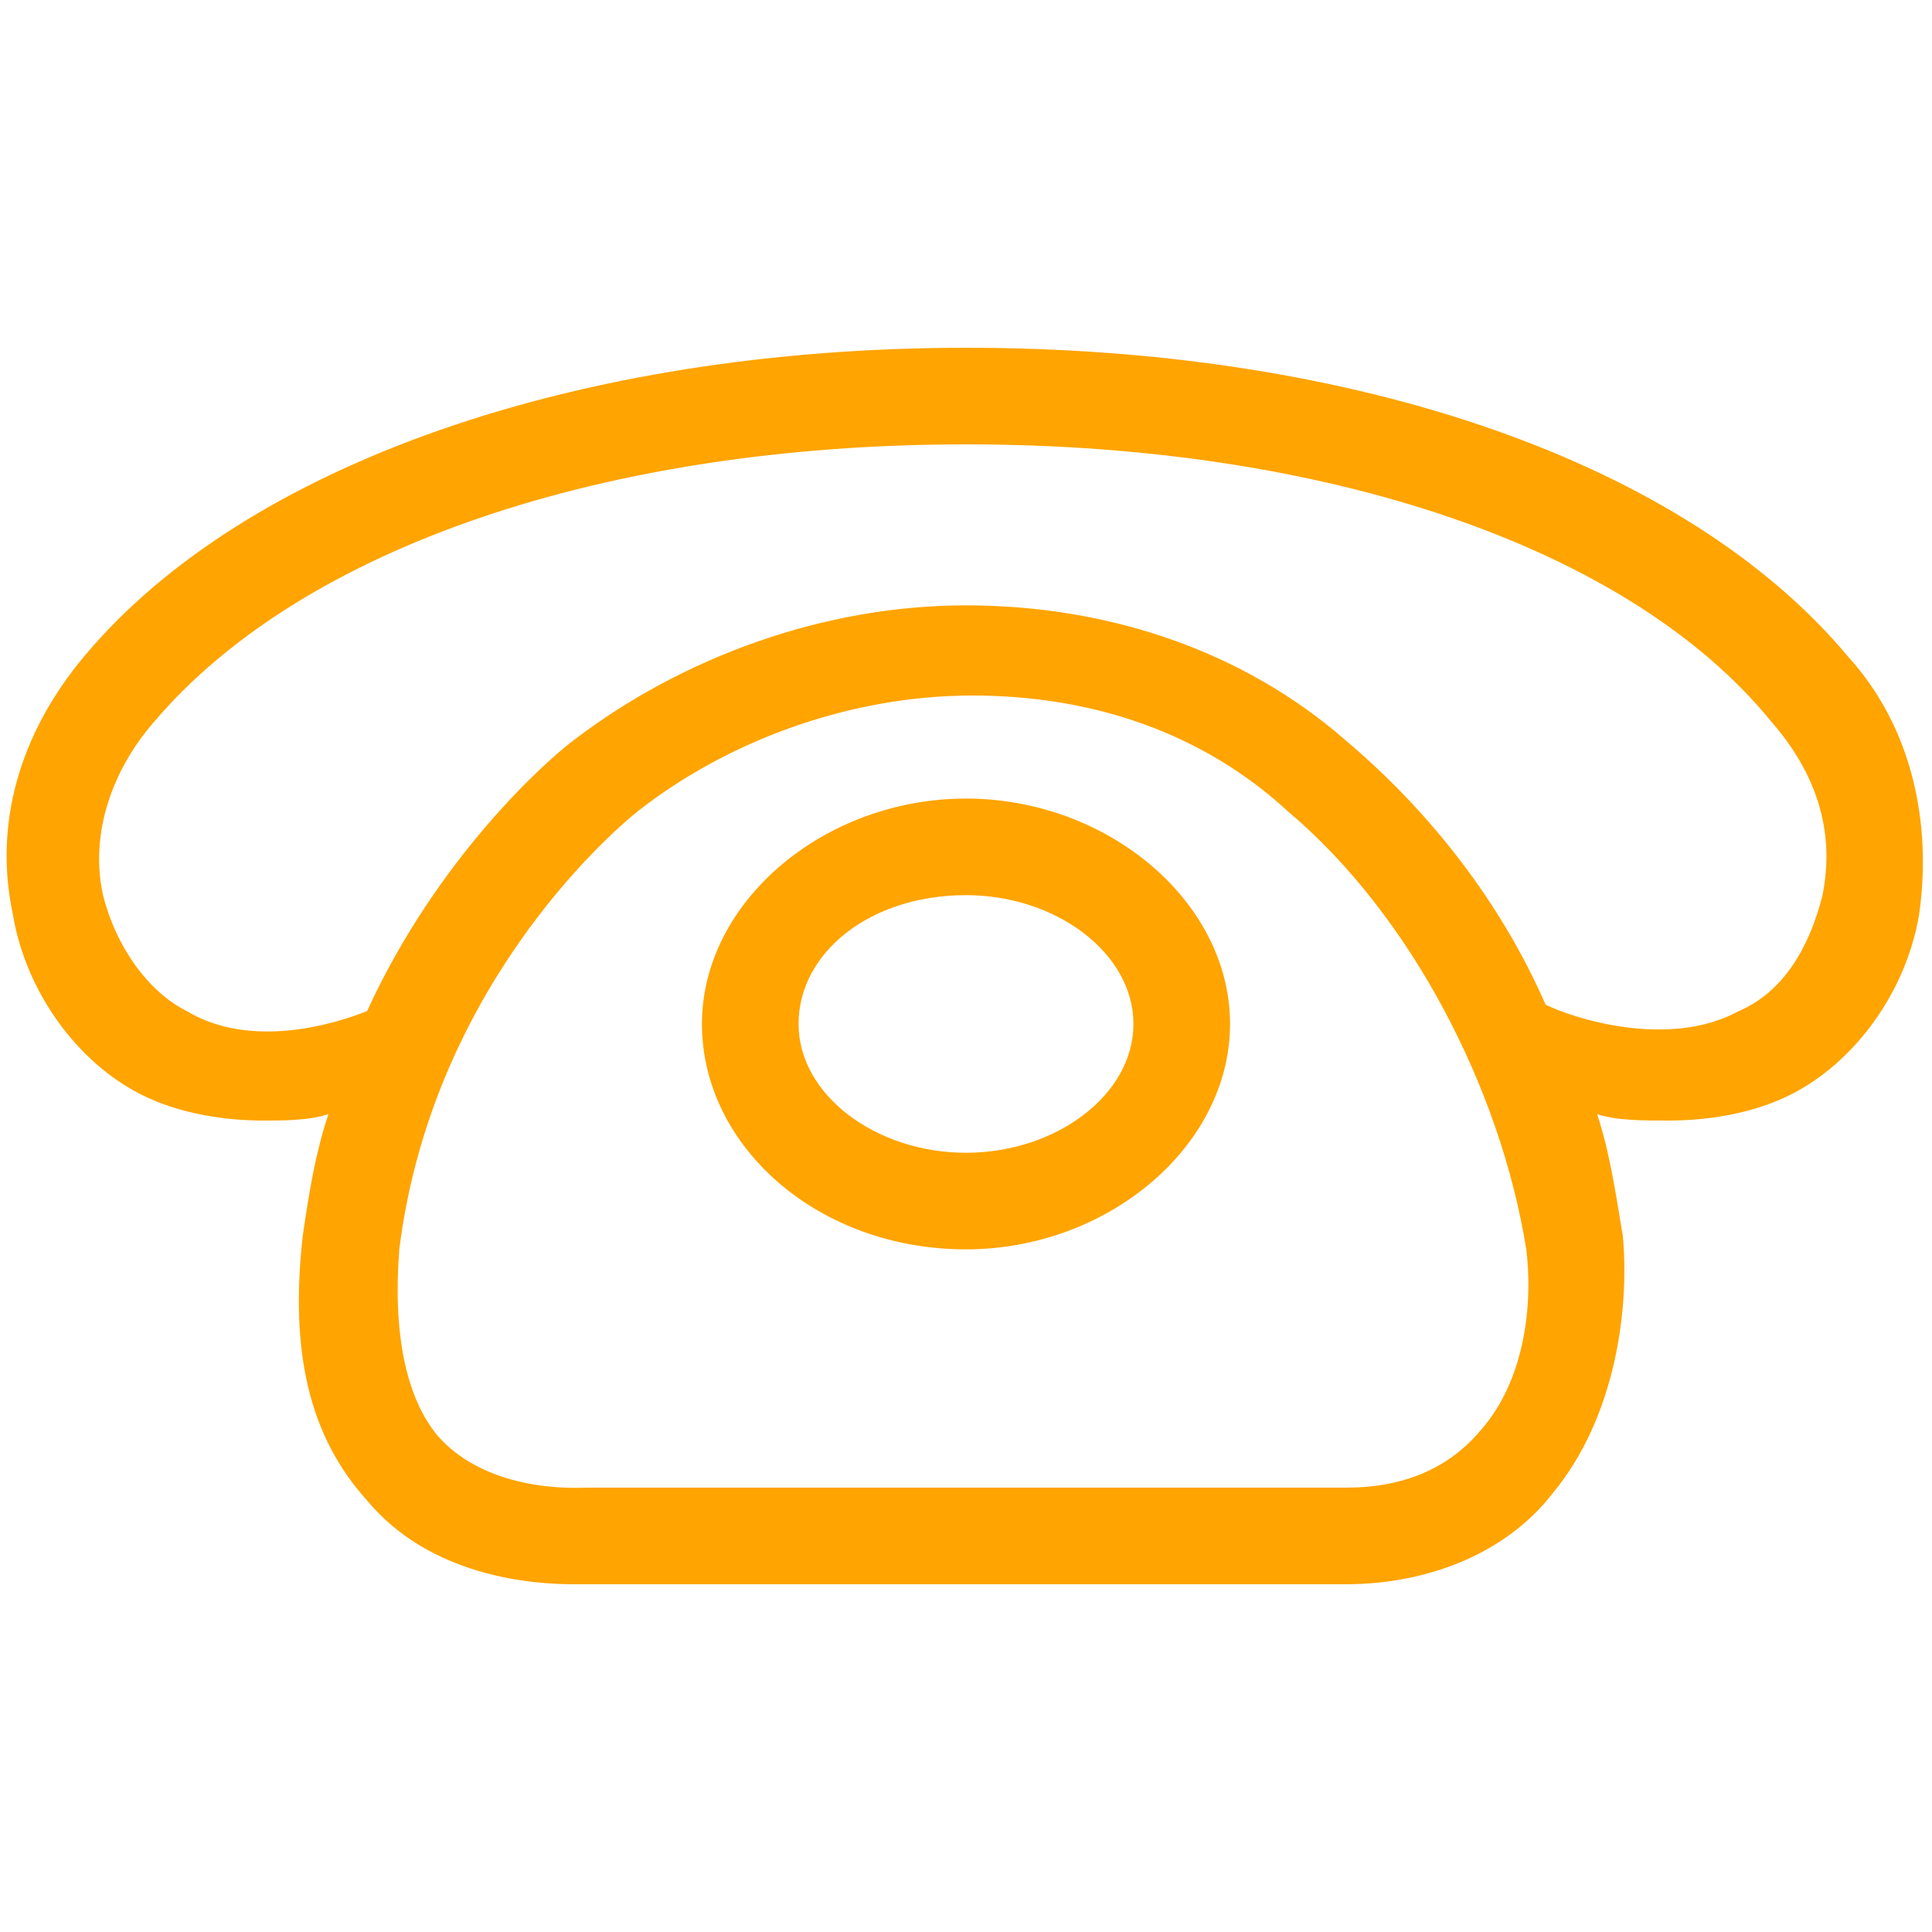
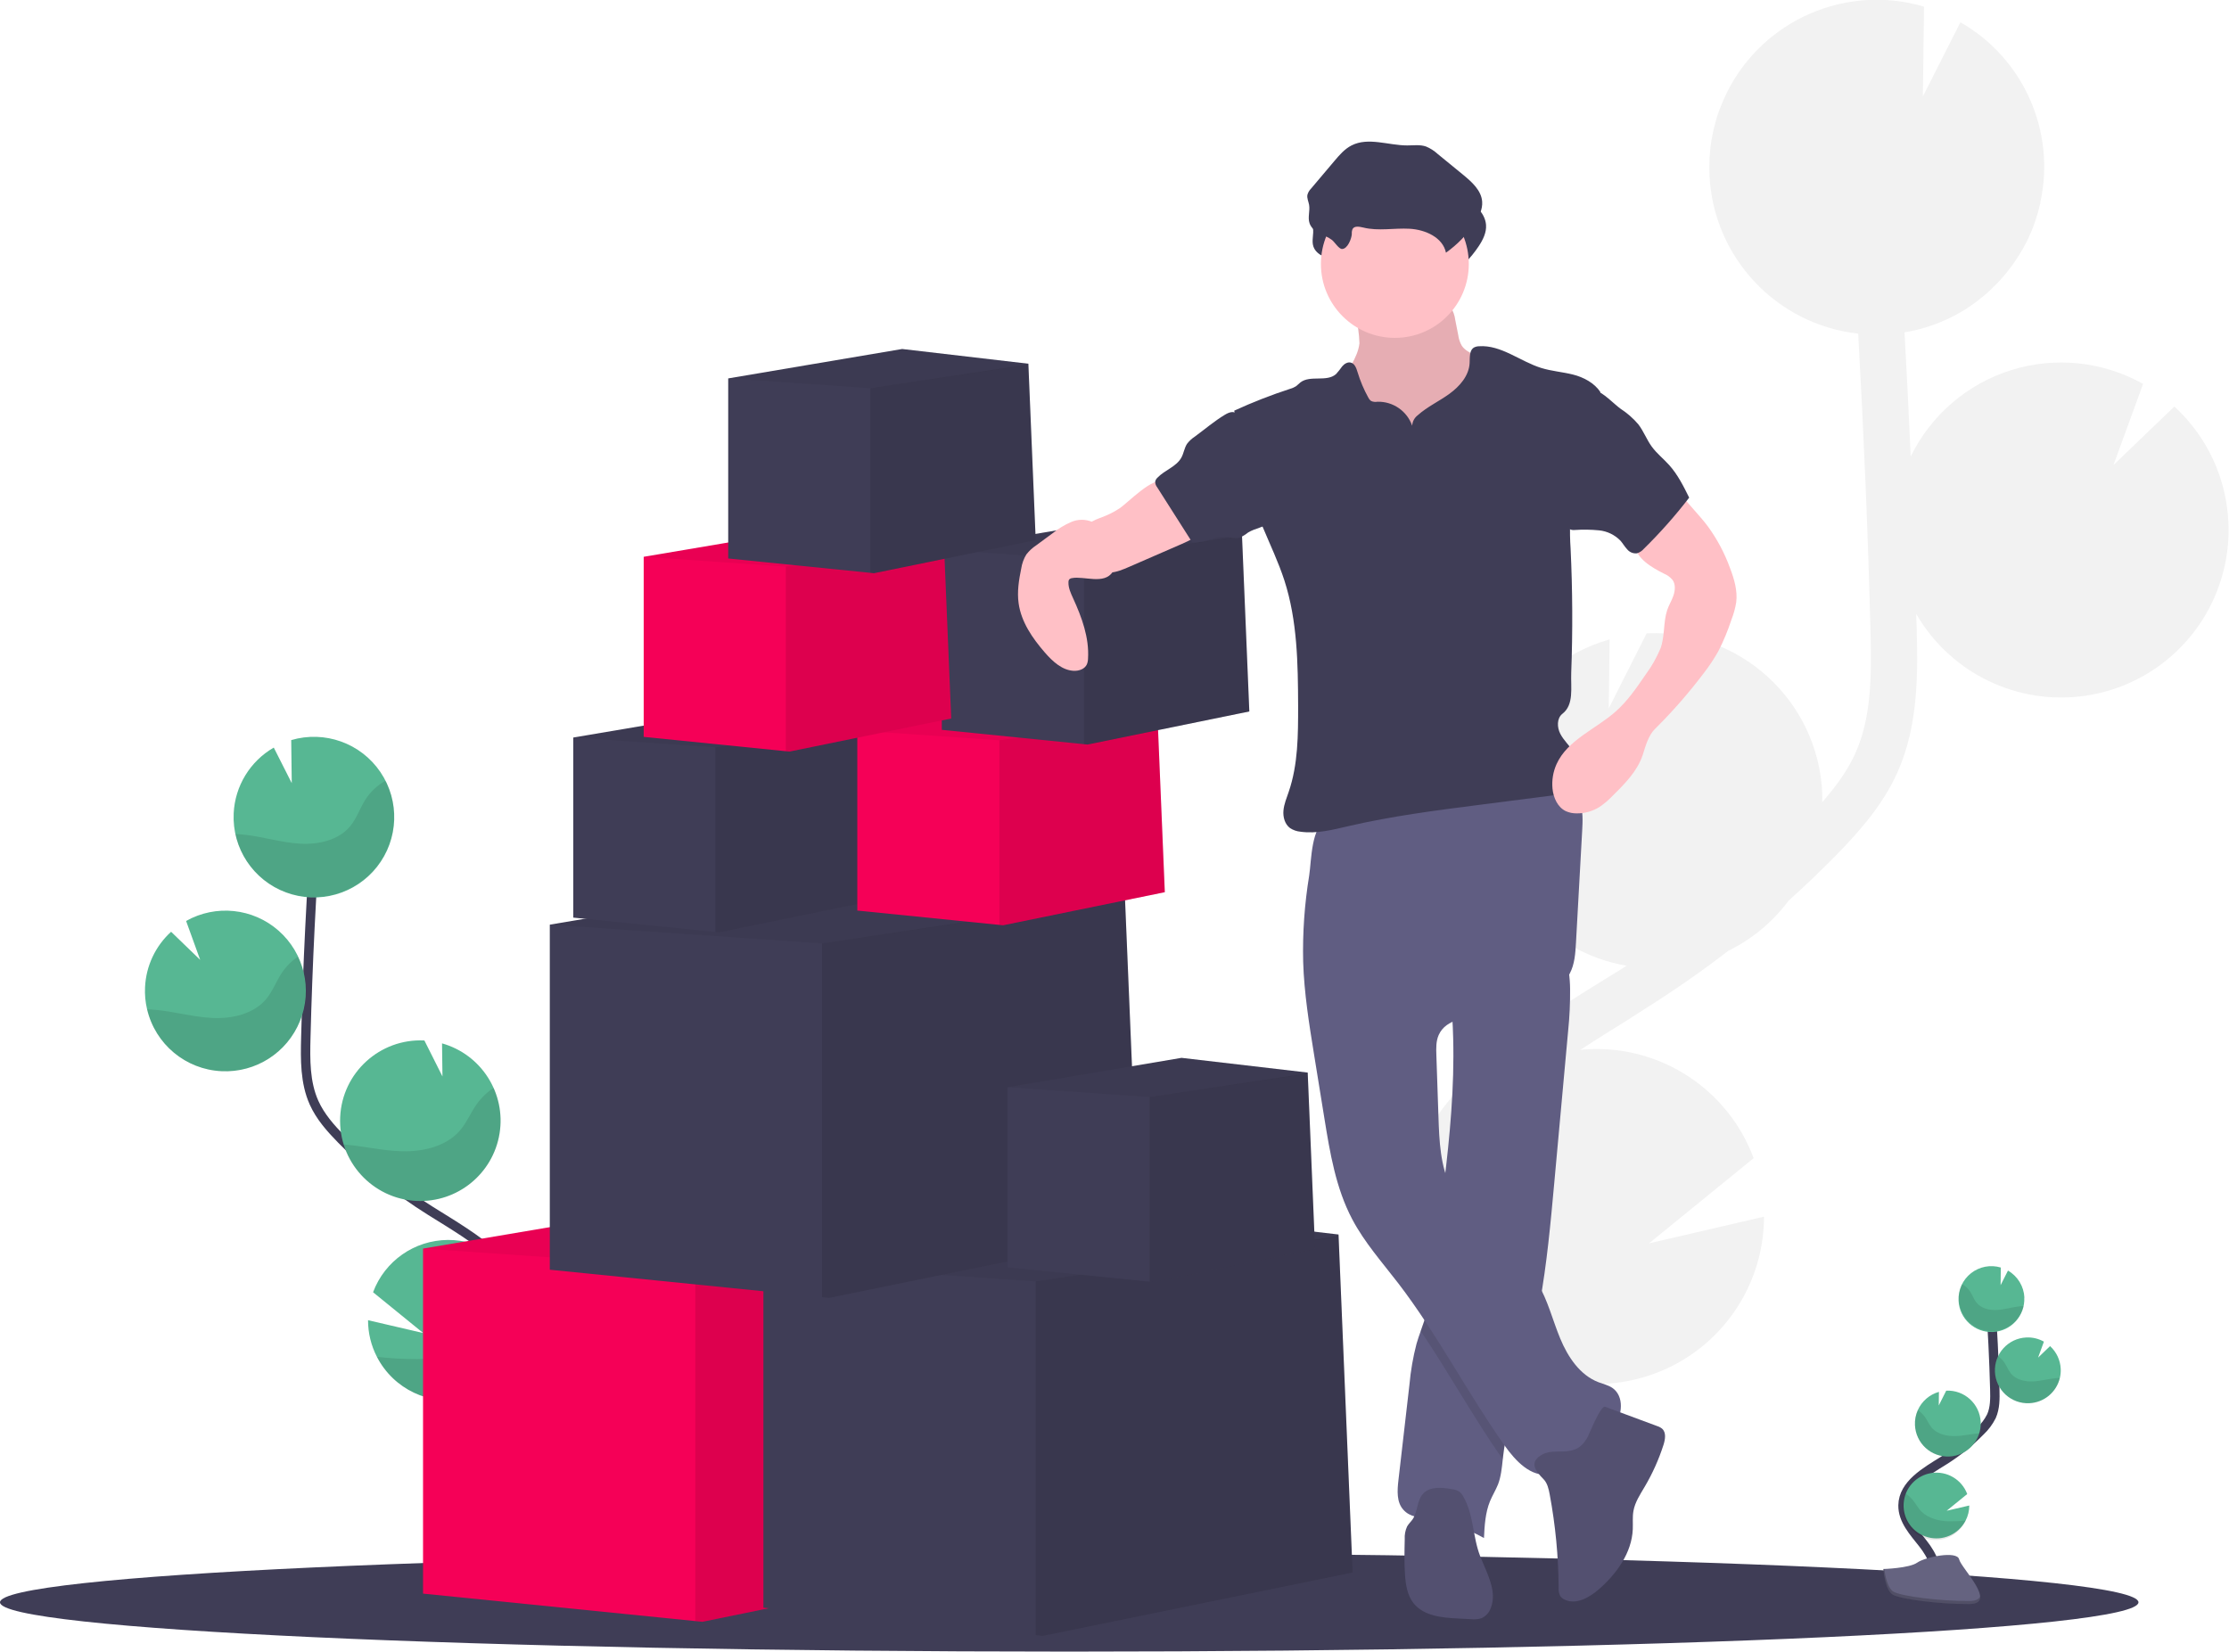
- <svg xmlns="http://www.w3.org/2000/svg" enable-background="new 0 0 30 30" height="40px" id="Capa_1" version="1.1" viewBox="0 0 30 30" width="40px" xml:space="preserve">
-   <path d="M28.7,10.2c-2.5-3-7.6-4.8-13.7-4.8c0,0,0,0,0,0h0c0,0,0,0,0,0c-6,0-11.2,1.8-13.7,4.8c-1,1.2-1.4,2.6-1.1,4  c0.2,1.2,1,2.3,2,2.8c0.6,0.3,1.3,0.4,1.9,0.4c0.3,0,0.7,0,1-0.1c-0.2,0.6-0.3,1.2-0.4,1.9c-0.2,1.8,0.1,3.1,1,4.1  c1,1.2,2.6,1.3,3.2,1.3c0.2,0,0.3,0,0.3,0h11.7c1.3,0,2.5-0.5,3.2-1.4c1-1.2,1.2-2.9,1.1-4c-0.1-0.6-0.2-1.3-0.4-1.9  c0.3,0.1,0.7,0.1,1.1,0.1c0.6,0,1.3-0.1,1.9-0.4c1-0.5,1.8-1.6,2-2.8C30,12.8,29.7,11.3,28.7,10.2z M23,22.2  c-0.5,0.6-1.2,0.9-2.1,0.9l-11.8,0c-0.1,0-1.5,0.1-2.3-0.8c-0.5-0.6-0.7-1.6-0.6-2.9c0.5-4,3.2-6.4,3.7-6.8c1.4-1.1,3.3-1.8,5.2-1.8  c1.9,0,3.6,0.6,4.9,1.8c1.9,1.6,3.3,4.3,3.7,6.8C23.8,20.2,23.7,21.4,23,22.2z M28.3,13.9c-0.2,0.8-0.6,1.5-1.3,1.8  c-1.1,0.6-2.6,0.1-3-0.1c-0.7-1.6-1.8-3-3.1-4.1c-1.6-1.4-3.7-2.1-5.9-2.1c-2.2,0-4.4,0.8-6.1,2.1c-0.4,0.3-2.1,1.8-3.2,4.2  c-0.5,0.2-1.8,0.6-2.8,0c-0.6-0.3-1.1-1-1.3-1.8c-0.2-0.9,0.1-1.9,0.8-2.7C4.7,8.5,9.4,6.9,15,6.9c5.6,0,10.3,1.6,12.5,4.3  C28.2,12,28.5,12.9,28.3,13.9z M15,12.4c-2.2,0-4.1,1.6-4.1,3.5s1.8,3.5,4.1,3.5c2.2,0,4.1-1.6,4.1-3.5S17.2,12.4,15,12.4z M15,17.9  c-1.4,0-2.6-0.9-2.6-2s1.1-2,2.6-2c1.4,0,2.6,0.9,2.6,2S16.4,17.9,15,17.9z" fill="#ffa400" />
+ <svg xmlns="http://www.w3.org/2000/svg" id="ab82d996-d758-4a94-9ad9-9e4bd5f70489" data-name="Layer 1" width="949.57" height="703.65" viewBox="0 0 949.57 703.65">
+   <path d="M808.53,515.61,816,511c.71-.45,1.41-.93,2.13-1.38a71.35,71.35,0,0,1-59.18-67,70.61,70.61,0,0,1,6.16-32.5,71.47,71.47,0,0,1,45.81-39.52l-.37,29.4,16.15-32a.64.64,0,0,1,.2,0,71.34,71.34,0,0,1,74.59,67.94c.06,1.36,0,2.7,0,4,5.62-6.41,10.72-13.28,14.1-20.81,6.84-15.25,7-32.52,6.43-53.51-1.08-41.6-2.87-83.51-5.21-125.3a71.3,71.3,0,0,1-63.35-67.49c-.1-2.19-.07-4.34,0-6.48,0-.53,0-1.07.08-1.6.14-2.07.33-4.12.65-6.14,0-.34.12-.66.18-1q.44-2.57,1.05-5.08c.16-.62.31-1.25.48-1.87.5-1.82,1-3.61,1.69-5.38.21-.59.46-1.16.68-1.74.51-1.3,1.06-2.58,1.64-3.85.31-.67.61-1.33.94-2,.08-.17.15-.34.24-.51l0,0a71.29,71.29,0,0,1,83.76-36.18l-.48,38.26,16-31.6a70.9,70.9,0,0,1,34,76.87h.08c-.11.51-.27,1-.39,1.5-.22.94-.46,1.87-.72,2.8-.34,1.19-.72,2.36-1.11,3.53-.3.87-.59,1.76-.92,2.62-.48,1.26-1,2.49-1.58,3.72-.32.72-.61,1.45-1,2.16q-1.37,2.76-3,5.4c-.37.61-.79,1.19-1.18,1.8-.76,1.18-1.53,2.35-2.36,3.49-.51.7-1.06,1.37-1.6,2.06-.78,1-1.58,2-2.41,2.91-.59.67-1.19,1.33-1.81,2-.87.92-1.77,1.81-2.7,2.69-.61.59-1.23,1.18-1.87,1.74-1.05.93-2.15,1.82-3.26,2.69-.56.44-1.1.9-1.68,1.32q-2.53,1.88-5.23,3.53c-.34.2-.7.37-1,.57-1.5.89-3,1.72-4.61,2.5-.67.33-1.37.62-2.06.93-1.29.58-2.59,1.14-3.92,1.65-.77.29-1.56.56-2.35.83-1.31.45-2.64.86-4,1.23-.8.22-1.59.44-2.4.63-1.46.35-2.95.64-4.45.89-.1,0-.19,0-.29.06q1.48,26.44,2.63,52.91a71.3,71.3,0,0,1,99-30.95l-12.61,34.55,25.94-24.91a71.14,71.14,0,0,1,23,49.26,69.82,69.82,0,0,1-1.81,19.65,71.31,71.31,0,0,1-131.17,19.43c0,1.79.13,3.59.18,5.38.47,18.52,1.06,41.56-8.17,62.14-6.25,13.95-16.32,25.28-26.27,35.43-6.47,6.61-13.18,13-20.06,19.19a71.34,71.34,0,0,1-25.76,21.42q-16.95,13.06-35.1,24.46L819,532.48c-6.79,4.21-13.75,8.53-20.58,13,1.2-.12,2.39-.25,3.61-.3a71.37,71.37,0,0,1,70.24,46.43L827.69,627.9l49-11.37a71.37,71.37,0,0,1-102.28,64.25c1.1,1.38,2.21,2.75,3.31,4.12,2.19,2.73,4.37,5.44,6.5,8.13,29,36.73,37.08,71.61,22.71,98.2l-17.46-9.44c14-25.88-7-59-20.83-76.46-2.09-2.64-4.23-5.3-6.39-8-18.53-23-39.53-49.12-39-81.13C724,568,770.89,538.93,808.53,515.61Z" transform="translate(-125.21 -98.18)" fill="#f2f2f2" />
+   <ellipse cx="455.5" cy="682.65" rx="455.5" ry="21" fill="#3f3d56" />
+   <path d="M948.7,773c3-5.51-.4-12.26-4.28-17.18s-8.61-10-8.51-16.29c.14-9,9.69-14.31,17.33-19.08a84.8,84.8,0,0,0,15.55-12.51,22.79,22.79,0,0,0,4.79-6.4c1.57-3.52,1.53-7.52,1.43-11.38q-.5-19.26-1.9-38.48" transform="translate(-125.21 -98.18)" fill="none" stroke="#3f3d56" stroke-miterlimit="10" stroke-width="4" />
+   <path d="M987.62,651a14.06,14.06,0,0,0-7-11.5l-3.14,6.22.09-7.52a14,14,0,0,0-18,14.12,14,14,0,0,0,28-1.32Z" transform="translate(-125.21 -98.18)" fill="#57b793" />
+   <path d="M962.59,746a14,14,0,1,1,.67-11.3l-8.76,7.13,9.64-2.24A14,14,0,0,1,962.59,746Z" transform="translate(-125.21 -98.18)" fill="#57b793" />
+   <path d="M955.66,718.71A14,14,0,0,1,941,705.34a13.8,13.8,0,0,1,1.21-6.39,14.06,14.06,0,0,1,9-7.78l-.07,5.79,3.18-6.3h0a14,14,0,0,1,1.31,28.05Z" transform="translate(-125.21 -98.18)" fill="#57b793" />
+   <path d="M989.73,696a14,14,0,0,1-1.32-28,13.9,13.9,0,0,1,7.52,1.78l-2.48,6.8,5.1-4.9a14,14,0,0,1,4.54,9.69,13.69,13.69,0,0,1-.36,3.86A14,14,0,0,1,989.73,696Z" transform="translate(-125.21 -98.18)" fill="#57b793" />
+   <path d="M985.73,654.7c-3.24.36-6.39,1.37-9.64,1.57s-6.82-.58-8.88-3.11c-1.11-1.36-1.66-3.08-2.6-4.56a10,10,0,0,0-3.53-3.33,14,14,0,1,0,26.24,9.32C986.78,654.61,986.25,654.65,985.73,654.7Z" transform="translate(-125.21 -98.18)" opacity="0.1" />
+   <path d="M989.73,696a14,14,0,0,1-13.35-20,10.4,10.4,0,0,1,2.82,2.83c1,1.51,1.6,3.25,2.78,4.64,2.18,2.57,5.92,3.41,9.31,3.25s6.65-1.11,10-1.42c.46,0,.94-.08,1.41-.09A14,14,0,0,1,989.73,696Z" transform="translate(-125.21 -98.18)" opacity="0.1" />
+   <path d="M955.66,718.71A14,14,0,0,1,941,705.34a13.8,13.8,0,0,1,1.21-6.39,11.52,11.52,0,0,1,3,2.85c1.09,1.54,1.77,3.31,3,4.73,2.37,2.64,6.35,3.57,9.94,3.48s6.82-.93,10.28-1.19A14.06,14.06,0,0,1,955.66,718.71Z" transform="translate(-125.21 -98.18)" opacity="0.1" />
+   <path d="M962.59,746A14,14,0,0,1,937,734.5a14.56,14.56,0,0,1,3.08,2.75c1.33,1.63,2.21,3.47,3.76,5,2.87,2.81,7.5,4,11.62,4.08A60.15,60.15,0,0,0,962.59,746Z" transform="translate(-125.21 -98.18)" opacity="0.1" />
+   <path d="M927.54,766.65s11.07-.34,14.41-2.72,17-5.22,17.87-1.4,16.65,19,4.14,19.06-29.06-2-32.39-4S927.54,766.65,927.54,766.65Z" transform="translate(-125.21 -98.18)" fill="#656380" />
+   <path d="M964.18,780.26c-12.5.1-29.06-2-32.39-4-2.53-1.54-3.55-7.09-3.88-9.65l-.37,0s.7,8.93,4,11,19.88,4.08,32.39,4c3.61,0,4.86-1.32,4.79-3.22C968.25,779.52,966.87,780.24,964.18,780.26Z" transform="translate(-125.21 -98.18)" opacity="0.2" />
+   <path d="M319.62,742.15c-7.26-13.44,1-29.9,10.44-41.88s21-24.44,20.75-39.71c-.36-21.94-23.64-34.89-42.24-46.52a206.29,206.29,0,0,1-37.93-30.49c-4.57-4.67-9-9.65-11.66-15.61-3.84-8.58-3.74-18.33-3.49-27.73q1.2-47,4.64-93.82" transform="translate(-125.21 -98.18)" fill="none" stroke="#3f3d56" stroke-miterlimit="10" stroke-width="4" />
+   <path d="M224.76,444.68a34.21,34.21,0,0,1,17.08-28l7.66,15.15-.23-18.34a34.22,34.22,0,1,1-24.51,31.22Z" transform="translate(-125.21 -98.18)" fill="#57b793" />
+   <path d="M285.78,676.24a34.2,34.2,0,0,0,64.59-14,33.76,33.76,0,0,0-2.23-13.88,34.22,34.22,0,0,0-64,.37l21.37,17.38L282,660.64A33.83,33.83,0,0,0,285.78,676.24Z" transform="translate(-125.21 -98.18)" fill="#57b793" />
+   <path d="M302.67,609.82a34.22,34.22,0,0,0,10.85-67.12l.18,14.09L306,541.46h-.09a34.22,34.22,0,0,0-3.19,68.37Z" transform="translate(-125.21 -98.18)" fill="#57b793" />
+   <path d="M219.61,554.55a34.22,34.22,0,1,0-15.12-64l6,16.57L198.1,495.15A34.06,34.06,0,0,0,187,518.77a33.37,33.37,0,0,0,.87,9.42A34.21,34.21,0,0,0,219.61,554.55Z" transform="translate(-125.21 -98.18)" fill="#57b793" />
+   <path d="M229.36,453.8c7.9.87,15.58,3.32,23.5,3.81s16.63-1.4,21.64-7.56c2.7-3.32,4.05-7.52,6.33-11.14a24.28,24.28,0,0,1,8.62-8.11,34.22,34.22,0,1,1-64,22.71C226.78,453.57,228.08,453.66,229.36,453.8Z" transform="translate(-125.21 -98.18)" opacity="0.1" />
+   <path d="M219.61,554.55a34.24,34.24,0,0,0,32.55-48.8,25.31,25.31,0,0,0-6.88,6.88c-2.44,3.68-3.91,7.93-6.78,11.31-5.33,6.26-14.43,8.31-22.69,7.94s-16.23-2.73-24.45-3.48c-1.14-.1-2.3-.18-3.45-.21A34.21,34.21,0,0,0,219.61,554.55Z" transform="translate(-125.21 -98.18)" opacity="0.1" />
+   <path d="M302.67,609.82a34.21,34.21,0,0,0,32.82-48.17,27.67,27.67,0,0,0-7.23,7c-2.66,3.75-4.32,8.07-7.43,11.53-5.77,6.43-15.47,8.7-24.22,8.49-8.47-.18-16.63-2.26-25.05-2.91A34.24,34.24,0,0,0,302.67,609.82Z" transform="translate(-125.21 -98.18)" opacity="0.1" />
+   <path d="M285.78,676.24a34.2,34.2,0,0,0,64.59-14,33.76,33.76,0,0,0-2.23-13.88,34.26,34.26,0,0,0-7.5,6.69c-3.25,4-5.4,8.46-9.16,12.16-7,6.86-18.29,9.7-28.34,10A146.77,146.77,0,0,1,285.78,676.24Z" transform="translate(-125.21 -98.18)" opacity="0.1" />
+   <polygon points="431.22 663.95 299.22 690.95 296.22 690.65 180.22 678.95 180.22 531.95 322.22 507.95 425.22 519.95 425.25 520.6 425.26 520.92 431.22 663.95" fill="#f50057" />
+   <polygon points="431.22 663.95 299.22 690.95 296.22 690.65 296.22 539.95 425.25 520.6 431.22 663.95" opacity="0.1" />
+   <polygon points="425.26 520.92 425.22 520.95 296.22 539.95 180.22 531.95 322.22 507.95 425.22 519.95 425.25 520.6 425.26 520.92" opacity="0.05" />
+   <polygon points="576.22 669.95 444.22 696.95 441.22 696.65 325.22 684.95 325.22 537.95 467.22 513.95 570.22 525.95 570.25 526.6 570.26 526.92 576.22 669.95" fill="#3f3d56" />
+   <polygon points="576.22 669.95 444.22 696.95 441.22 696.65 441.22 545.95 570.25 526.6 576.22 669.95" opacity="0.1" />
+   <polygon points="570.26 526.92 570.22 526.95 441.22 545.95 325.22 537.95 467.22 513.95 570.22 525.95 570.25 526.6 570.26 526.92" opacity="0.05" />
+   <polygon points="485.22 525.95 353.22 552.95 350.22 552.65 234.22 540.95 234.22 393.95 376.22 369.95 479.22 381.95 479.25 382.6 479.26 382.92 485.22 525.95" fill="#3f3d56" />
+   <polygon points="485.22 525.95 353.22 552.95 350.22 552.65 350.22 401.95 479.25 382.6 485.22 525.95" opacity="0.1" />
+   <polygon points="479.26 382.92 479.22 382.95 350.22 401.95 234.22 393.95 376.22 369.95 479.22 381.95 479.25 382.6 479.26 382.92" opacity="0.05" />
+   <polygon points="560.22 532.11 491.33 546.21 489.76 546.05 429.22 539.94 429.22 463.22 503.33 450.69 557.09 456.96 557.11 457.3 557.11 457.46 560.22 532.11" fill="#3f3d56" />
+   <polygon points="560.22 532.11 491.33 546.21 489.76 546.05 489.76 467.4 557.11 457.3 560.22 532.11" opacity="0.1" />
+   <polygon points="557.11 457.46 557.09 457.48 489.76 467.4 429.22 463.22 503.33 450.69 557.09 456.96 557.11 457.3 557.11 457.46" opacity="0.05" />
+   <polygon points="375.22 383.11 306.33 397.2 304.76 397.05 244.22 390.94 244.22 314.22 318.33 301.69 372.09 307.96 372.11 308.3 372.11 308.46 375.22 383.11" fill="#3f3d56" />
+   <polygon points="375.22 383.11 306.33 397.2 304.76 397.05 304.76 318.4 372.11 308.3 375.22 383.11" opacity="0.1" />
+   <polygon points="372.11 308.46 372.09 308.48 304.76 318.4 244.22 314.22 318.33 301.69 372.09 307.96 372.11 308.3 372.11 308.46" opacity="0.05" />
+   <polygon points="496.22 380.11 427.33 394.2 425.76 394.05 365.22 387.94 365.22 311.22 439.33 298.69 493.09 304.96 493.11 305.3 493.11 305.46 496.22 380.11" fill="#f50057" />
+   <polygon points="496.22 380.11 427.33 394.2 425.76 394.05 425.76 315.4 493.11 305.3 496.22 380.11" opacity="0.1" />
+   <polygon points="493.11 305.46 493.09 305.48 425.76 315.4 365.22 311.22 439.33 298.69 493.09 304.96 493.11 305.3 493.11 305.46" opacity="0.05" />
+   <polygon points="532.22 303.11 463.33 317.2 461.76 317.05 401.22 310.94 401.22 234.22 475.33 221.69 529.09 227.96 529.11 228.3 529.11 228.46 532.22 303.11" fill="#3f3d56" />
+   <polygon points="532.22 303.11 463.33 317.2 461.76 317.05 461.76 238.4 529.11 228.3 532.22 303.11" opacity="0.1" />
+   <polygon points="529.11 228.46 529.09 228.48 461.76 238.4 401.22 234.22 475.33 221.69 529.09 227.96 529.11 228.3 529.11 228.46" opacity="0.05" />
+   <path d="M704.35,244.45c-.73,6.5-5.69,11.74-7.53,18-2.76,9.45,2,19.6,8.56,27A59.77,59.77,0,0,0,747,309.19a17.91,17.91,0,0,0,6.88-.75,14.94,14.94,0,0,0,5.23-3.58c4.92-4.95,7.57-11.8,8.62-18.71s.65-13.94.24-20.91a11.83,11.83,0,0,0-.78-4.22,10.72,10.72,0,0,0-2.71-3.33,63,63,0,0,0-11.65-8.47c-1.8-1-3.73-2-4.88-3.73a12.21,12.21,0,0,1-1.51-4.47l-1.29-6.56a12.86,12.86,0,0,0-1.89-5.32c-2.27-3.06-6.62-3.48-10.43-3.63l-14-.55c-4.35-.17-10.07-1.42-14.32-.56-4,.79-2.65,4.45-1.93,7.77A56.18,56.18,0,0,1,704.35,244.45Z" transform="translate(-125.21 -98.18)" fill="#ffc0c6" />
+   <path d="M704.35,244.45c-.73,6.5-5.69,11.74-7.53,18-2.76,9.45,2,19.6,8.56,27A59.77,59.77,0,0,0,747,309.19a17.91,17.91,0,0,0,6.88-.75,14.94,14.94,0,0,0,5.23-3.58c4.92-4.95,7.57-11.8,8.62-18.71s.65-13.94.24-20.91a11.83,11.83,0,0,0-.78-4.22,10.72,10.72,0,0,0-2.71-3.33,63,63,0,0,0-11.65-8.47c-1.8-1-3.73-2-4.88-3.73a12.21,12.21,0,0,1-1.51-4.47l-1.29-6.56a12.86,12.86,0,0,0-1.89-5.32c-2.27-3.06-6.62-3.48-10.43-3.63l-14-.55c-4.35-.17-10.07-1.42-14.32-.56-4,.79-2.65,4.45-1.93,7.77A56.18,56.18,0,0,1,704.35,244.45Z" transform="translate(-125.21 -98.18)" opacity="0.1" />
+   <path d="M793.26,537.21l-5.94,65.12c-1.55,17.08-3.13,34.23-6.17,51.09-1,5.81-2.28,11.59-3.74,17.32-4.06,15.91-9.95,31.46-11.85,47.77-.06.47-.11,1-.16,1.43-.39,3.6-.73,7.24-2,10.6-1,2.49-2.41,4.76-3.44,7.22-2,4.92-2.32,10.36-2.57,15.69a67.64,67.64,0,0,0-23.29-8c-4-.59-8.35-1-11-4-3-3.26-2.65-8.25-2.15-12.63q2.36-20.4,4.7-40.78a106.28,106.28,0,0,1,3-17.32c.54-1.89,1.19-3.75,1.85-5.61.91-2.56,1.83-5.12,2.52-7.75A93.33,93.33,0,0,0,735,644.53c1.61-13.68,3.55-27.33,5.25-41l.09-.72c2.55-20.72,4.49-41.54,3.93-62.41-.08-3.09-.21-6.18-.41-9.28-.28-4.49-.69-6.87,3-9.68,4.11-3.1,9.52-5.27,14.22-7.3,2.53-1.1,30.39-11,31-8.82a54.29,54.29,0,0,1,2,14.22A158.22,158.22,0,0,1,793.26,537.21Z" transform="translate(-125.21 -98.18)" fill="#605d82" />
+   <path d="M781.15,653.42c-1,5.81-2.28,11.59-3.74,17.32-4.06,15.91-9.95,31.46-11.85,47.77-.06.47-.11,1-.16,1.43-12.42-17.74-22.88-36.82-35-54.75.91-2.56,1.83-5.12,2.52-7.75A93.33,93.33,0,0,0,735,644.53c1.61-13.68,3.55-27.33,5.25-41l.09-.72a42.47,42.47,0,0,0,3,8.41c8.14,16.54,27.48,24.9,36.94,40.73Q780.75,652.69,781.15,653.42Z" transform="translate(-125.21 -98.18)" opacity="0.1" />
+   <path d="M680.37,508c.41,13.26,2.53,26.41,4.65,39.51l4.37,27c2.39,14.8,4.89,29.89,11.89,43.14,5.24,9.92,12.78,18.38,19.61,27.27,16.78,21.86,29.39,46.63,45.3,69.13,4.63,6.54,11.24,13.62,19.13,12.25,5.18-.89,8.94-5.21,13-8.53,4.8-3.92,10.58-6.79,14.36-11.71s4.52-13.08-.6-16.58c-1.75-1.19-3.88-1.64-5.86-2.4-7.93-3-13.07-10.76-16.33-18.6s-5.25-16.25-9.6-23.54c-9.46-15.83-28.81-24.19-36.95-40.74-4.56-9.26-5-20-5.34-30.27l-.89-26.31c-.1-2.88-.17-5.87,1-8.5,3.11-7,12.51-7.66,20.13-8.55a68.75,68.75,0,0,0,24.67-7.78c4.39-2.37,8.67-5.39,11-9.79,2.14-4,2.43-8.71,2.68-13.25l2.64-47.69c.23-4.1.43-8.35-1-12.19-3.63-9.66-15.83-12.82-26.14-12.36-19.18.86-36.88,9.11-55,14.69-4.49,1.38-9,2.62-13.63,3.55-4,.81-9,.48-12.84,1.78-6.88,2.32-6.71,17.38-7.68,23.62A198.29,198.29,0,0,0,680.37,508Z" transform="translate(-125.21 -98.18)" fill="#605d82" />
+   <path d="M782.72,728.32c1.69,1.71,2.24,4.21,2.68,6.57a224.15,224.15,0,0,1,3.8,39.71,6.58,6.58,0,0,0,.71,3.6,4.59,4.59,0,0,0,1.87,1.5c4.89,2.33,10.56-.92,14.64-4.49,7.55-6.61,13.94-15.49,14.37-25.52.11-2.58-.18-5.19.27-7.74.66-3.78,2.87-7.07,4.81-10.37a88.05,88.05,0,0,0,8-17.82c.74-2.34,1.24-5.28-.6-6.91a6.43,6.43,0,0,0-2.17-1.13L809,697.52c-1.92-.71-6.68,11.52-7.43,12.86-1.85,3.27-3.69,5.12-7.4,5.88s-8.29-.34-11.83,1.55C776.34,721,779.33,724.91,782.72,728.32Z" transform="translate(-125.21 -98.18)" fill="#535070" />
+   <path d="M748.64,735.87a6.73,6.73,0,0,0-1.68-2.13,7.53,7.53,0,0,0-3.39-1.15c-4.2-.72-9.18-1.19-12.09,1.94-2.72,2.93-2.25,7.7-4.52,11-.72,1-1.7,1.9-2.32,3a11.26,11.26,0,0,0-1,5.38c-.12,5.09-.24,10.2.12,15.28.29,4.26,1,8.73,3.67,12.07,4.28,5.36,12,6.13,18.84,6.47l5.55.29a11,11,0,0,0,4.54-.42,7.45,7.45,0,0,0,3.92-4.31c2.89-7.18-1.68-14.91-4.5-22.11C752.53,752.89,753.11,743.7,748.64,735.87Z" transform="translate(-125.21 -98.18)" fill="#535070" />
+   <path d="M702.75,207.8a4.53,4.53,0,0,1,.31-2.14c.81-1.43,2.93-1,4.53-.64,6.43,1.62,13.21.15,19.84.53s14.09,3.69,15.42,10.19a48.21,48.21,0,0,0,12.23-12.56c1.84-2.75,3.44-5.9,3.19-9.2-.36-4.76-4.35-8.32-8-11.34l-11-9a16.71,16.71,0,0,0-4.94-3.14c-2.54-.87-5.32-.45-8-.45-8,0-16.58-3.65-23.71,0-3,1.53-5.23,4.16-7.39,6.72l-9.83,11.64a6.21,6.21,0,0,0-1.58,2.67c-.28,1.42.45,2.82.71,4.25.46,2.6-.66,5.38.2,7.88,1.43,4.14,6.47,4.73,9.55,7.11,1.14.88,2.94,3.89,4.31,3.85C701,214.12,702.68,209.72,702.75,207.8Z" transform="translate(-125.21 -98.18)" fill="#3f3d56" />
+   <circle cx="594.22" cy="112.45" r="31.5" fill="#ffc0c6" />
+   <path d="M726.81,279.56A15.26,15.26,0,0,0,712,269.34a4.45,4.45,0,0,1-2.74-.35,3.79,3.79,0,0,1-1.13-1.4,55.73,55.73,0,0,1-4.59-10.86c-.5-1.67-1.19-3.64-2.88-4.07-1.36-.35-2.75.53-3.66,1.6a35,35,0,0,1-2.62,3.29c-4,3.54-11,.31-15.19,3.56-.69.53-1.26,1.21-2,1.7a9.1,9.1,0,0,1-2.31,1A221.38,221.38,0,0,0,651,273.14c2.8,16.84,5.66,34,12.22,49.75,3.12,7.5,6.65,14.85,9.15,22.58,5.54,17.13,5.78,35.46,5.85,53.47,0,12.32,0,24.9-4,36.56-.9,2.64-2,5.26-2.25,8s.57,5.84,2.82,7.48a9.51,9.51,0,0,0,4.35,1.53c6.91,1,13.87-.82,20.67-2.4,18.23-4.22,36.83-6.64,55.38-9l31.1-4a18.19,18.19,0,0,0,6.44-1.67c5.69-3.11,6.23-11.67,2.69-17.11-1.69-2.61-4.08-4.75-5.51-7.51s-1.54-6.64.91-8.55c5-3.9,3.5-11.13,3.74-17.45q1-26.52-.27-53a103.72,103.72,0,0,1-.18-11c.35-6.22,1.89-12.31,3.43-18.36l9.45-37.2c-2.47-3.9-7.2-6.38-11.67-7.5s-9.14-1.45-13.55-2.82c-9-2.8-17.08-9.9-26.51-9.24a4.85,4.85,0,0,0-2.06.5c-2.12,1.21-1.79,4.27-1.92,6.71-.3,5.41-4.28,9.92-8.66,13.09s-9.4,5.47-13.43,9.08A6,6,0,0,0,726.81,279.56Z" transform="translate(-125.21 -98.18)" fill="#3f3d56" />
+   <path d="M602,314.85a37,37,0,0,1-6.62,3.41c-2.2.87-4.55,1.56-6.35,3.08a10.05,10.05,0,0,0-2.21,2.73A12.13,12.13,0,0,0,598,342.14c2.89-.15,5.62-1.32,8.27-2.47L628.49,330c3.76-1.63,7.82-3.53,9.6-7.23a1.74,1.74,0,0,0,.22-1.15,1.89,1.89,0,0,0-.92-1,49.77,49.77,0,0,1-12.93-12.2c-.91-1.24-2-4.16-3.32-4.91C616.44,300.9,605.77,312.41,602,314.85Z" transform="translate(-125.21 -98.18)" fill="#ffc0c6" />
+   <path d="M839.52,307l8.19,9.36c1.76,2,3.52,4,5.12,6.16a71.67,71.67,0,0,1,9.38,17.67c1.78,4.67,3.26,9.65,2.64,14.61a36,36,0,0,1-2.05,7.43,91.86,91.86,0,0,1-5.57,13.4A76.26,76.26,0,0,1,851,385a219.1,219.1,0,0,1-20.77,23.75c-2.8,2.77-4,7.26-5.19,11-2.25,6.91-7.6,12.3-12.77,17.4a35.19,35.19,0,0,1-5.49,4.72,17.8,17.8,0,0,1-10,2.84,11,11,0,0,1-4.49-.93c-3.54-1.68-5.34-5.77-5.71-9.67a20.7,20.7,0,0,1,1.72-10.36c4.7-10.41,16.77-14.92,25.3-22.52,5-4.45,8.83-10.05,12.61-15.58a54.05,54.05,0,0,0,6.37-11.17c1.9-5.09,1.16-11.11,2.83-16.27.7-2.19,2-4.16,2.71-6.33s.95-4.74-.38-6.61a9.55,9.55,0,0,0-3.71-2.72c-5.45-2.76-11.55-6.32-12.59-12.35a13.22,13.22,0,0,1,2.44-9.43,39,39,0,0,1,6.87-7.2C833.12,311.43,837.13,309.06,839.52,307Z" transform="translate(-125.21 -98.18)" fill="#ffc0c6" />
+   <path d="M596.74,327.91c-1.44-2.92-3.25-5.9-6.17-7.35a11.36,11.36,0,0,0-9,0,34.12,34.12,0,0,0-7.88,4.76l-7.06,5.21a17.37,17.37,0,0,0-4.19,3.87,16.11,16.11,0,0,0-2.18,6c-1,4.87-1.81,9.88-1.11,14.81,1.12,8,5.92,14.92,11.2,21,3.3,3.78,7.38,7.6,12.4,7.77,2.17.07,4.58-.79,5.48-2.76a6.83,6.83,0,0,0,.49-2.46c.54-8.88-2.64-17.55-6.34-25.64-1-2.2-2.08-4.48-2-6.89a1.86,1.86,0,0,1,.3-1.16,1.94,1.94,0,0,1,1.2-.59c5.07-1,13.81,2.94,17.36-2.69C601.54,338.07,598.38,331.22,596.74,327.91Z" transform="translate(-125.21 -98.18)" fill="#ffc0c6" />
+   <path d="M701.09,197.89a4.66,4.66,0,0,1,.32-2.14c.81-1.44,2.93-1,4.53-.64,6.43,1.62,13.21.15,19.84.53s14.08,3.69,15.42,10.19a48.53,48.53,0,0,0,12.23-12.56c1.84-2.76,3.44-5.91,3.19-9.21-.36-4.76-4.36-8.32-8-11.33l-11-9a16.66,16.66,0,0,0-4.93-3.14c-2.55-.87-5.32-.45-8-.45-8,0-16.58-3.65-23.71,0-3,1.53-5.23,4.16-7.39,6.72l-9.84,11.64a6.23,6.23,0,0,0-1.57,2.67c-.28,1.42.45,2.82.71,4.25.46,2.6-.66,5.38.2,7.87,1.43,4.15,6.47,4.74,9.55,7.12,1.14.88,2.94,3.89,4.31,3.85C699.32,204.21,701,199.81,701.09,197.89Z" transform="translate(-125.21 -98.18)" fill="#3f3d56" />
+   <path d="M634.19,284.21a13.06,13.06,0,0,0-3.3,3.07c-1.15,1.75-1.39,4-2.38,5.8-2.12,3.94-7.09,5.35-10.18,8.58a3.19,3.19,0,0,0-1,1.68,3.71,3.71,0,0,0,.83,2.42l14.94,23.48c5,.44,9.74-2.68,14.72-2.26,1.85.15,3.76.79,5.54.24a16.1,16.1,0,0,0,3.55-2.17c3-1.88,6.92-2.1,9.41-4.57s2.7-6.1,2.67-9.47a37.37,37.37,0,0,0-.89-8.7c-2.2-9-9.09-15.94-13.41-23.92-2.11-3.89-3.25-6.16-7.7-3.49S638.4,281.13,634.19,284.21Z" transform="translate(-125.21 -98.18)" fill="#3f3d56" />
+   <path d="M815.6,272.34a35.07,35.07,0,0,1,7.52,6.58c2.27,2.93,3.56,6.53,5.75,9.53s5,5.16,7.4,7.84c3.65,4.06,6.12,9,8.54,13.91A208.6,208.6,0,0,1,825.49,332a6.19,6.19,0,0,1-2.94,1.92,4.71,4.71,0,0,1-4.14-1.69c-1.08-1.12-1.84-2.52-2.87-3.69a14.75,14.75,0,0,0-9.13-4.41,62.72,62.72,0,0,0-10.35-.15,4,4,0,0,1-2.21-.37,3.65,3.65,0,0,1-1.2-1.38c-4-6.88-2.75-15.52-1.32-23.38l3.27-18a40.44,40.44,0,0,1,2.73-10c1.24-2.65,4-7.15,7.42-6.35S812.71,270.26,815.6,272.34Z" transform="translate(-125.21 -98.18)" fill="#3f3d56" />
+   <polygon points="405.22 306.11 336.33 320.2 334.76 320.05 274.22 313.94 274.22 237.22 348.33 224.69 402.09 230.96 402.11 231.3 402.11 231.46 405.22 306.11" fill="#f50057" />
+   <polygon points="405.22 306.11 336.33 320.2 334.76 320.05 334.76 241.4 402.11 231.3 405.22 306.11" opacity="0.1" />
+   <polygon points="402.11 231.46 402.09 231.48 334.76 241.4 274.22 237.22 348.33 224.69 402.09 230.96 402.11 231.3 402.11 231.46" opacity="0.05" />
+   <polygon points="441.22 230.11 372.33 244.21 370.76 244.05 310.22 237.94 310.22 161.22 384.33 148.69 438.09 154.96 438.11 155.3 438.11 155.46 441.22 230.11" fill="#3f3d56" />
+   <polygon points="441.22 230.11 372.33 244.21 370.76 244.05 370.76 165.4 438.11 155.3 441.22 230.11" opacity="0.1" />
+   <polygon points="438.11 155.46 438.09 155.48 370.76 165.4 310.22 161.22 384.33 148.69 438.09 154.96 438.11 155.3 438.11 155.46" opacity="0.05" />
</svg>
